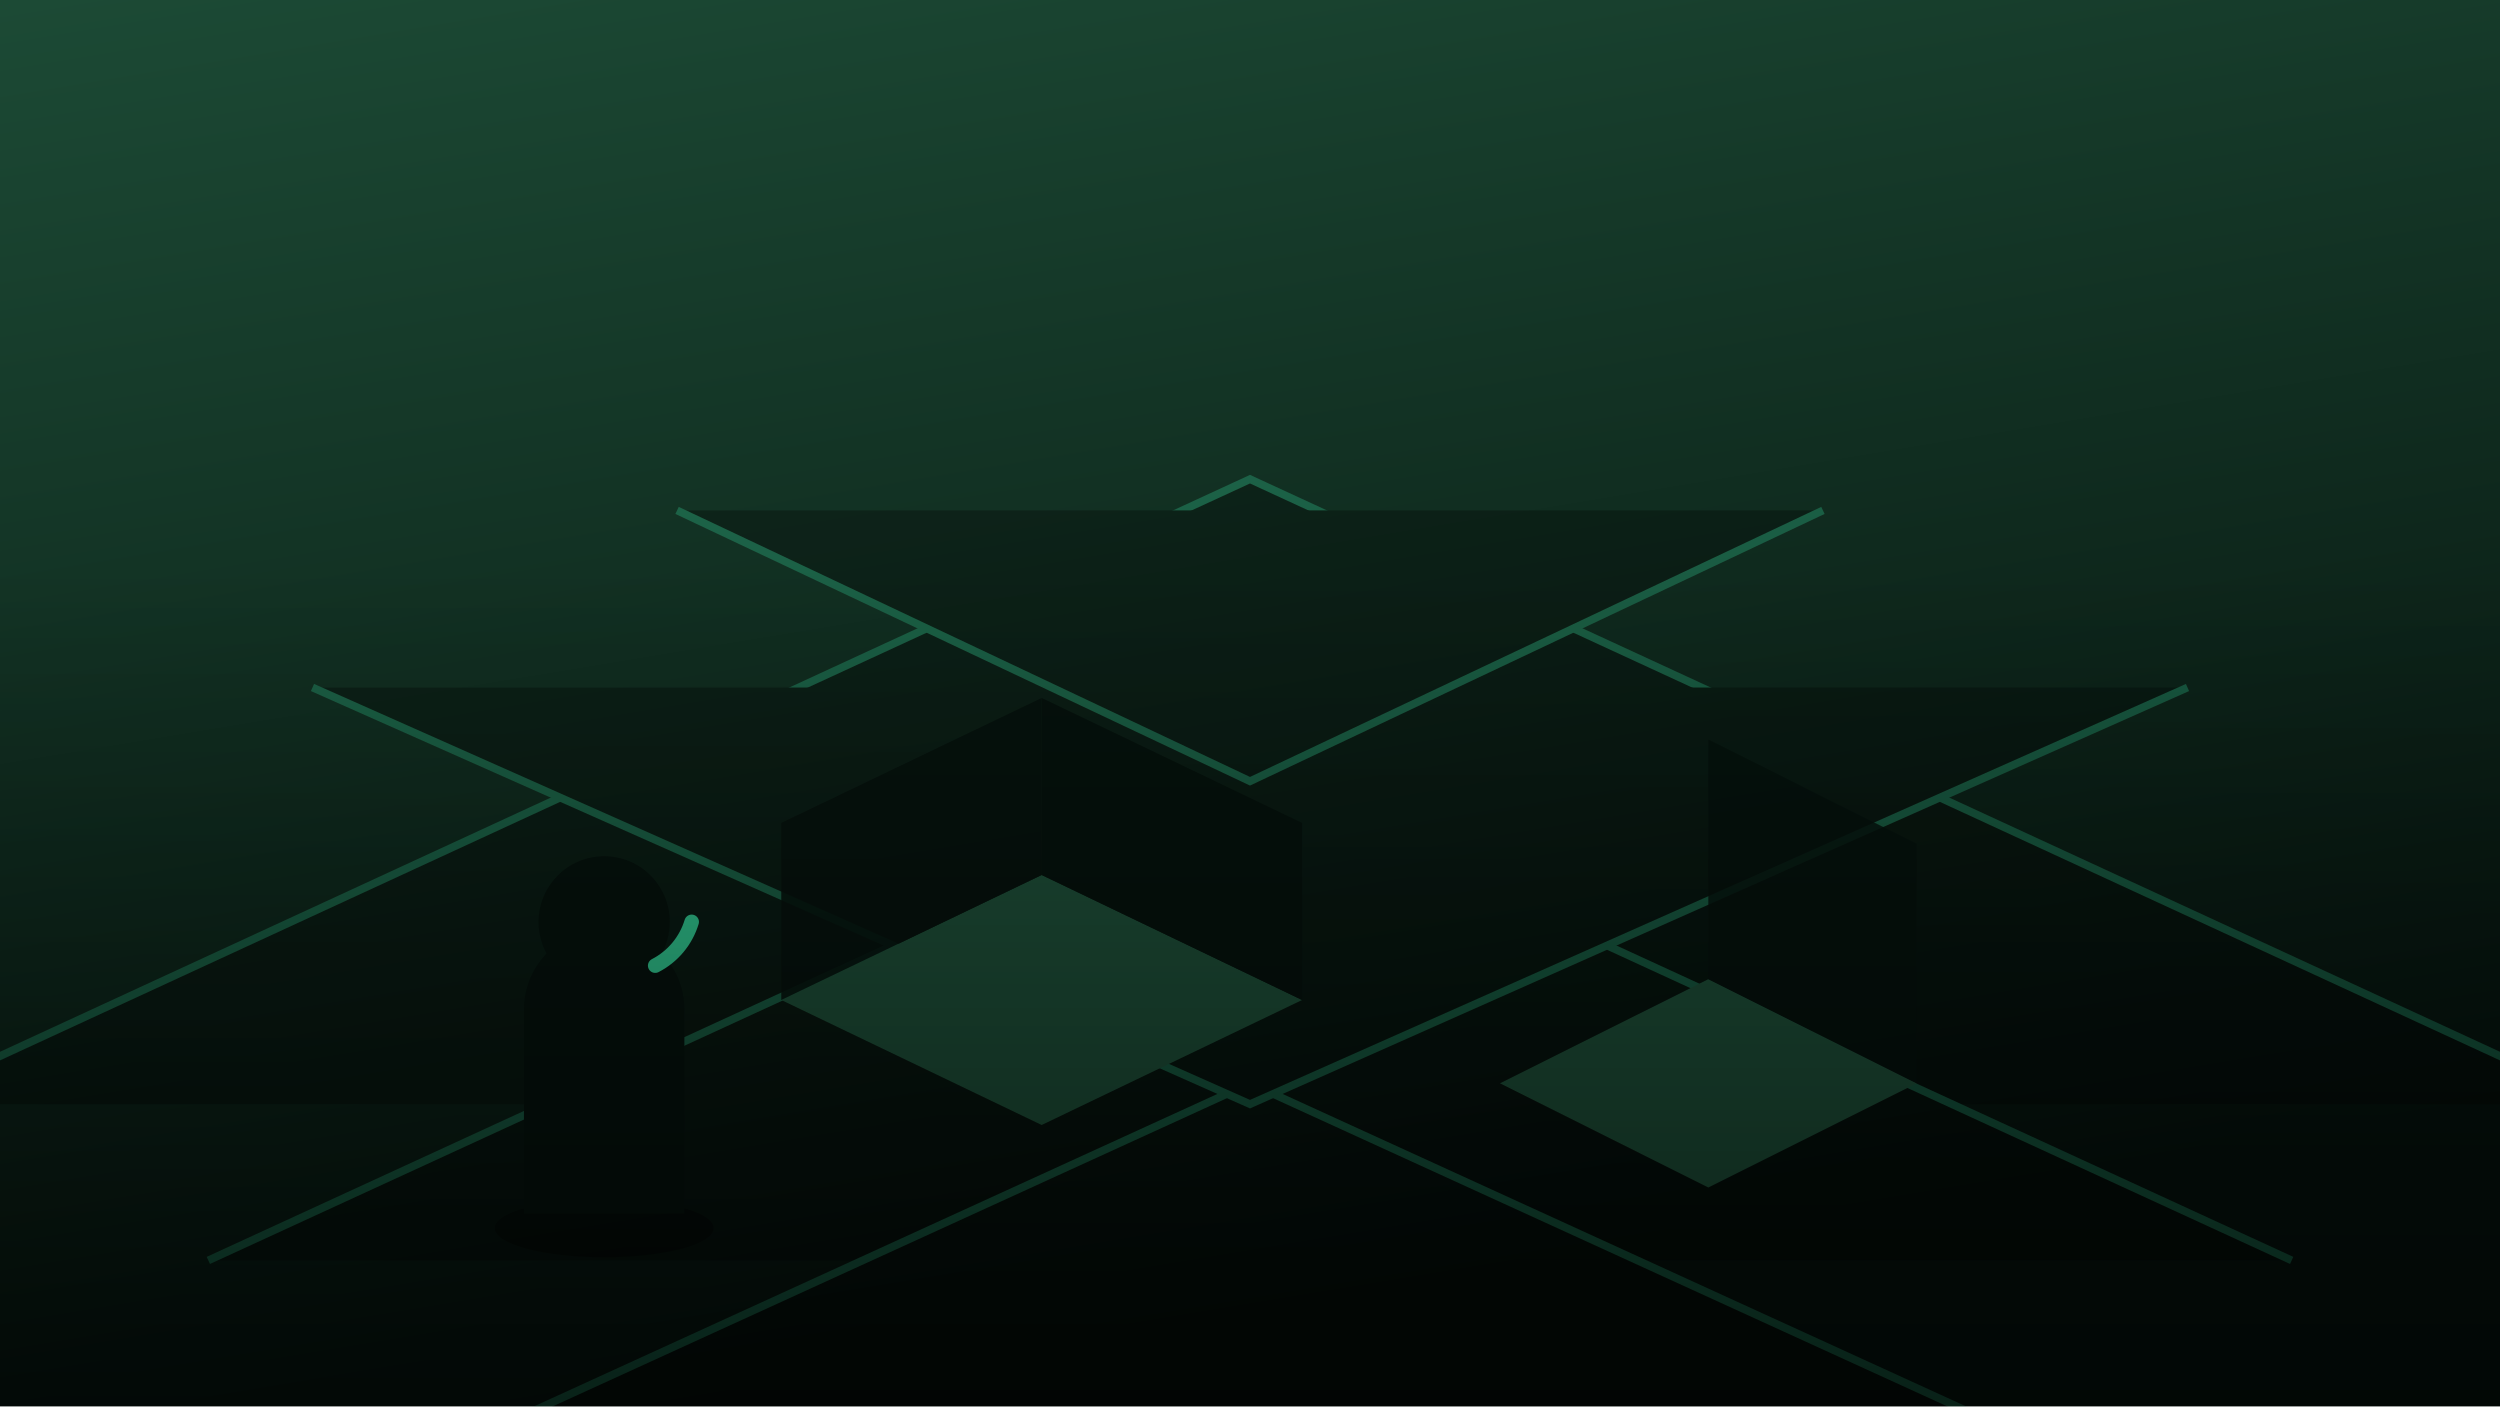
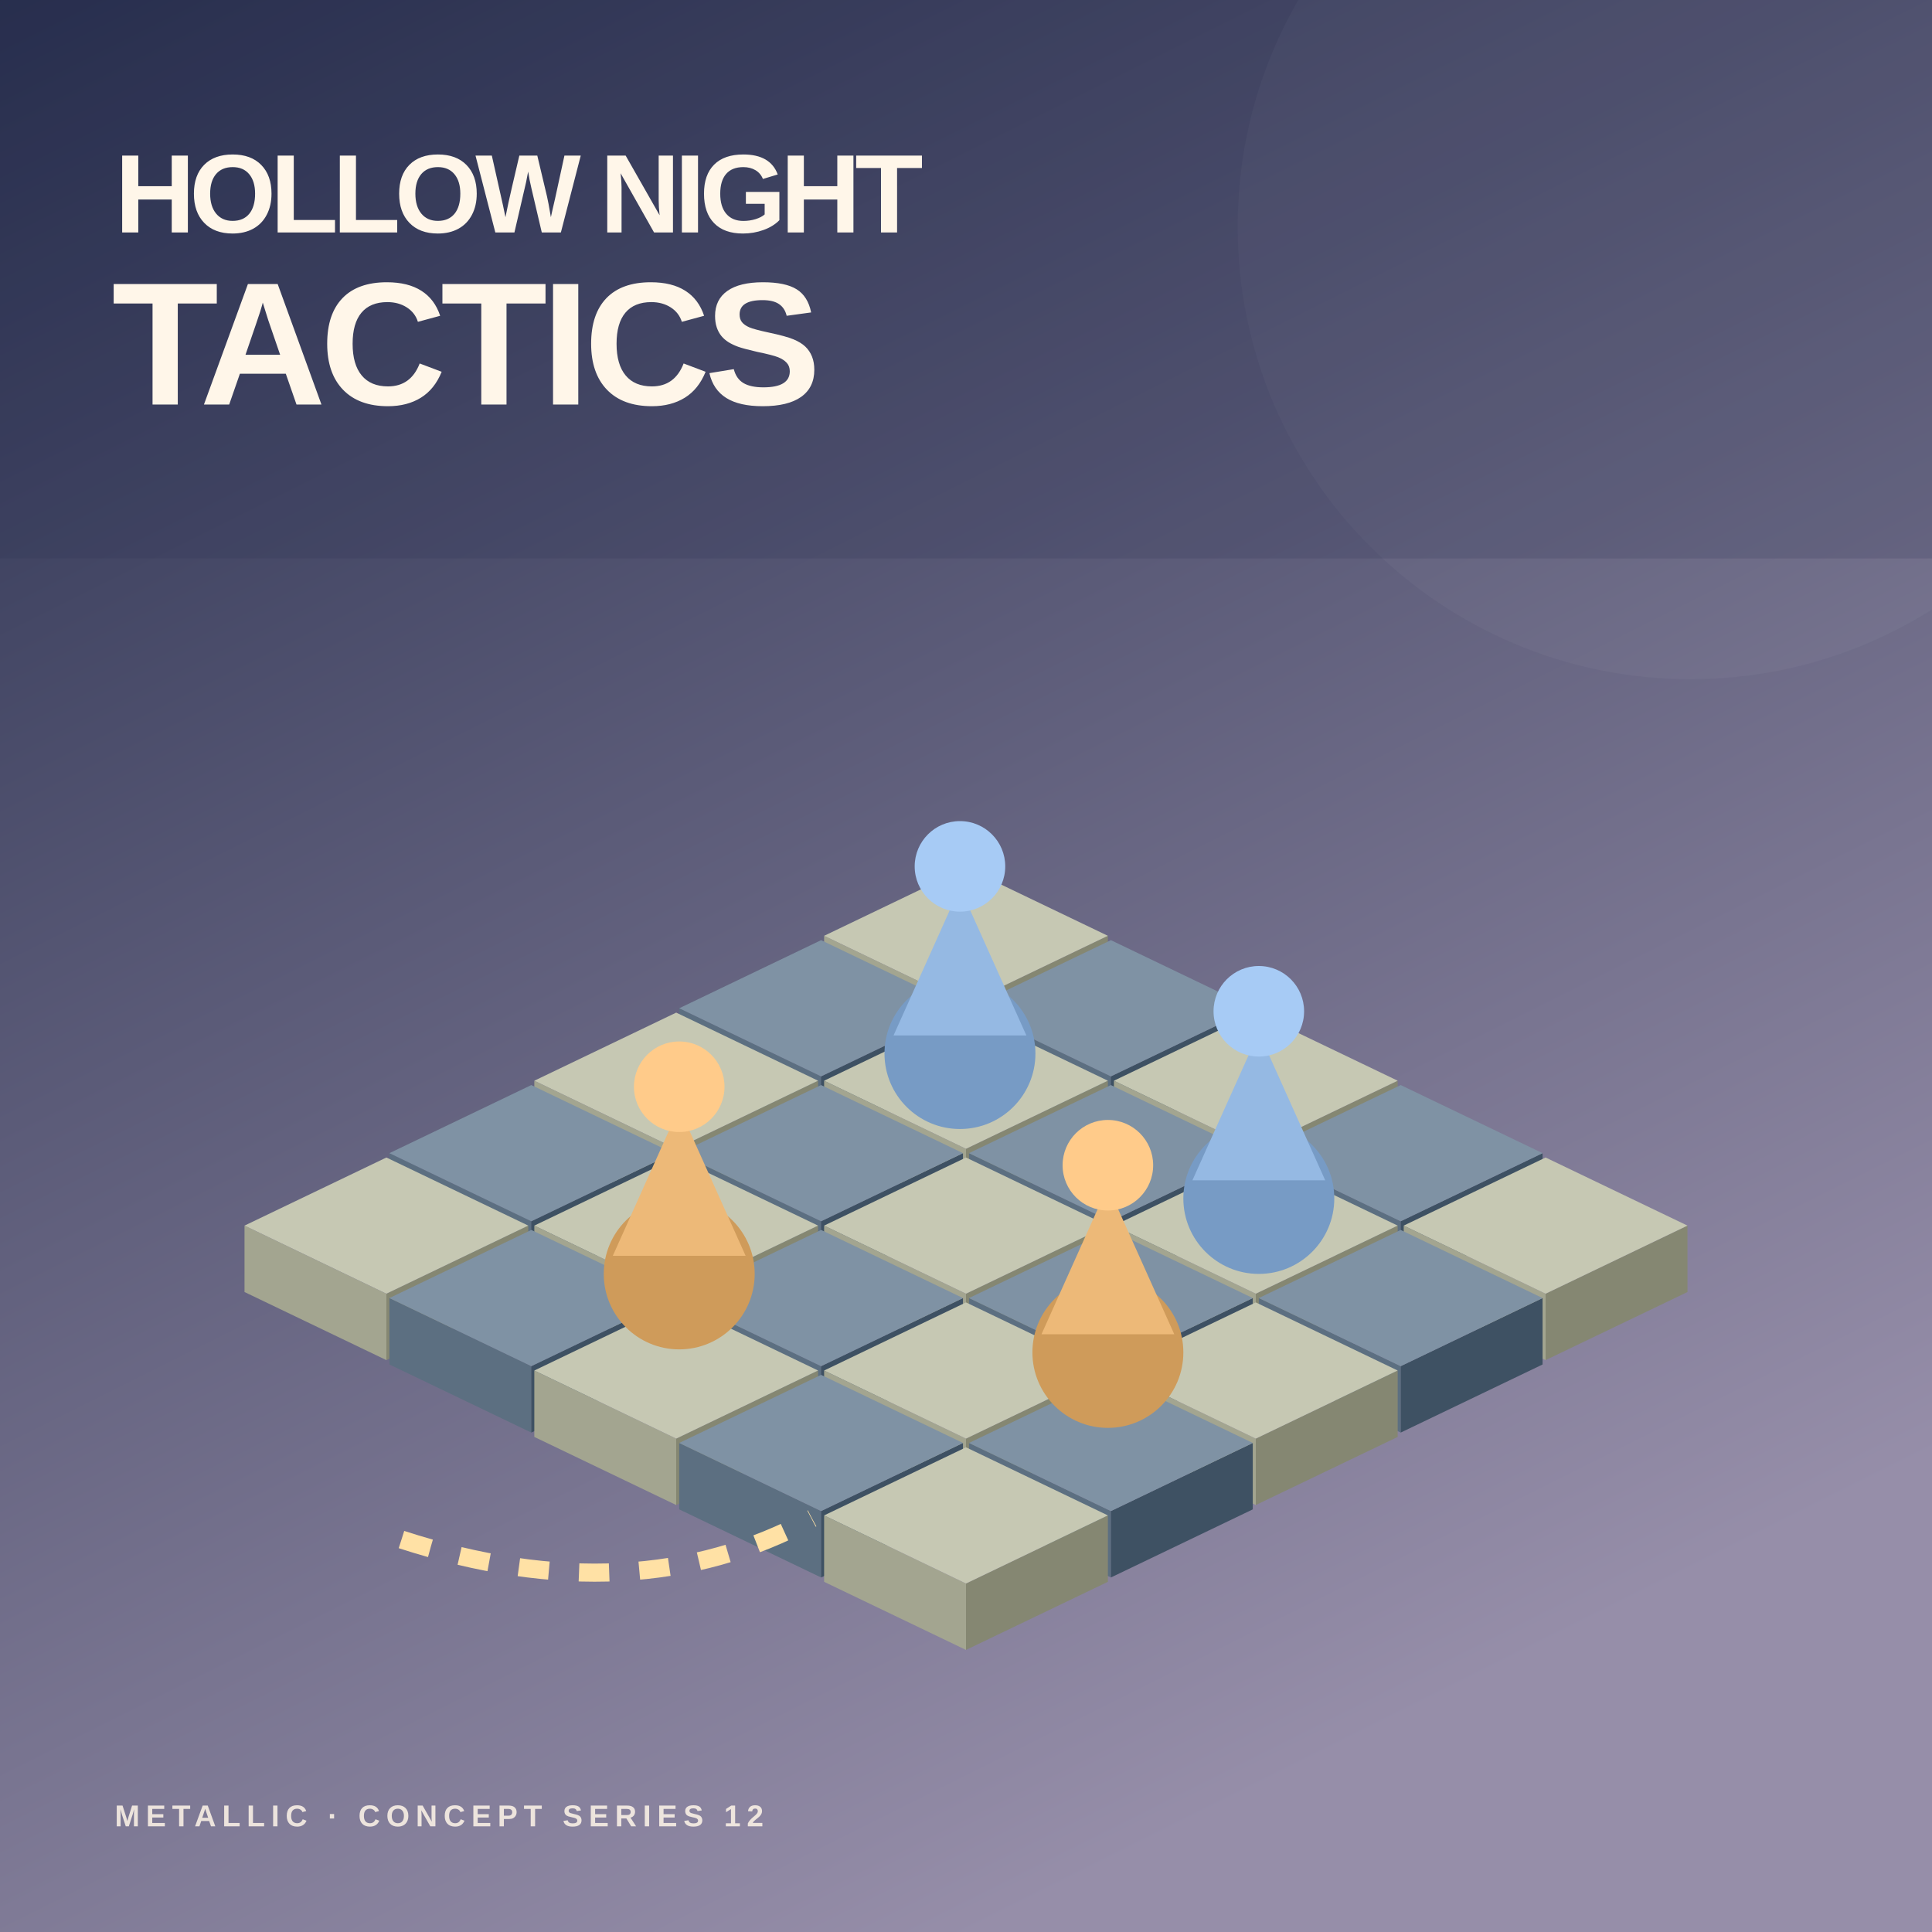
- <svg xmlns="http://www.w3.org/2000/svg" aria-hidden="true" class="poster-art" preserveAspectRatio="xMidYMid slice" viewBox="0 0 480 270">
+ <svg xmlns="http://www.w3.org/2000/svg" viewBox="0 0 640 640" width="640" height="640">
  <defs>
-     <linearGradient id="skp12__12_rec" x1="0" x2="0.3" y1="0" y2="1">
-       <stop offset="0" stop-color="#1c4a35" />
-       <stop offset="1" stop-color="#05110c" />
+     <linearGradient id="sky" x2=".5" y2="1">
+       <stop stop-color="#272e4d" />
+       <stop offset="1" stop-color="#968ea9" />
    </linearGradient>
-     <radialGradient id="glp12__12_rec">
-       <stop offset="0" stop-color="#34d399" stop-opacity="0.85" />
-       <stop offset="1" stop-color="#34d399" stop-opacity="0" />
+     <radialGradient id="portal">
+       <stop stop-color="#ffd1fb" />
+       <stop offset=".5" stop-color="#b08cf7" />
+       <stop offset="1" stop-color="#6052b1" />
    </radialGradient>
-     <linearGradient id="vgp12__12_rec" x1="0" x2="0" y1="0" y2="1">
-       <stop offset="0.4" stop-color="#000" stop-opacity="0" />
-       <stop offset="1" stop-color="#000" stop-opacity="0.55" />
-     </linearGradient>
  </defs>
-   <rect fill="url(#skp12__12_rec)" height="270" width="480" />
-   <g opacity="0.3" stroke="#34d399" stroke-width="1.5">
-     <path d="M-20 212 240 92l260 120" />
-     <path d="M40 242 240 150l200 92" />
-     <path d="M100 272 240 208l140 64" />
-     <path d="M60 132 240 212l180-80" />
-     <path d="M130 98 240 150l110-52" />
+   <rect width="640" height="640" fill="url(#sky)" />
+   <circle cx="560" cy="75" r="150" fill="#ffffff" opacity=".035" />
+   <polygon points="273,310 320,332.56 320,354.56 273,332" fill="#a3a590" />
+   <polygon points="320,332.56 367,310 367,332 320,354.56" fill="#858772" />
+   <polygon points="320,287.44 367,310 320,332.56 273,310" fill="#c6c8b3" />
+   <polygon points="321,334 368,356.56 368,378.56 321,356" fill="#5c6f81" />
+   <polygon points="368,356.56 415,334 415,356 368,378.56" fill="#3e5163" />
+   <polygon points="368,311.44 415,334 368,356.56 321,334" fill="#7f92a4" />
+   <polygon points="369,358 416,380.56 416,402.56 369,380" fill="#a3a590" />
+   <polygon points="416,380.56 463,358 463,380 416,402.56" fill="#858772" />
+   <polygon points="416,335.44 463,358 416,380.56 369,358" fill="#c6c8b3" />
+   <polygon points="417,382 464,404.56 464,426.56 417,404" fill="#5c6f81" />
+   <polygon points="464,404.56 511,382 511,404 464,426.56" fill="#3e5163" />
+   <polygon points="464,359.44 511,382 464,404.56 417,382" fill="#7f92a4" />
+   <polygon points="465,406 512,428.56 512,450.56 465,428" fill="#a3a590" />
+   <polygon points="512,428.56 559,406 559,428 512,450.56" fill="#858772" />
+   <polygon points="512,383.44 559,406 512,428.56 465,406" fill="#c6c8b3" />
+   <polygon points="225,334 272,356.56 272,378.56 225,356" fill="#5c6f81" />
+   <polygon points="272,356.56 319,334 319,356 272,378.56" fill="#3e5163" />
+   <polygon points="272,311.44 319,334 272,356.56 225,334" fill="#7f92a4" />
+   <polygon points="273,358 320,380.56 320,402.56 273,380" fill="#a3a590" />
+   <polygon points="320,380.56 367,358 367,380 320,402.56" fill="#858772" />
+   <polygon points="320,335.44 367,358 320,380.56 273,358" fill="#c6c8b3" />
+   <polygon points="321,382 368,404.56 368,426.56 321,404" fill="#5c6f81" />
+   <polygon points="368,404.56 415,382 415,404 368,426.56" fill="#3e5163" />
+   <polygon points="368,359.44 415,382 368,404.56 321,382" fill="#7f92a4" />
+   <polygon points="369,406 416,428.56 416,450.56 369,428" fill="#a3a590" />
+   <polygon points="416,428.56 463,406 463,428 416,450.56" fill="#858772" />
+   <polygon points="416,383.44 463,406 416,428.56 369,406" fill="#c6c8b3" />
+   <polygon points="417,430 464,452.56 464,474.56 417,452" fill="#5c6f81" />
+   <polygon points="464,452.56 511,430 511,452 464,474.56" fill="#3e5163" />
+   <polygon points="464,407.44 511,430 464,452.56 417,430" fill="#7f92a4" />
+   <polygon points="177,358 224,380.56 224,402.56 177,380" fill="#a3a590" />
+   <polygon points="224,380.56 271,358 271,380 224,402.56" fill="#858772" />
+   <polygon points="224,335.44 271,358 224,380.56 177,358" fill="#c6c8b3" />
+   <polygon points="225,382 272,404.56 272,426.56 225,404" fill="#5c6f81" />
+   <polygon points="272,404.56 319,382 319,404 272,426.56" fill="#3e5163" />
+   <polygon points="272,359.44 319,382 272,404.56 225,382" fill="#7f92a4" />
+   <polygon points="273,406 320,428.56 320,450.56 273,428" fill="#a3a590" />
+   <polygon points="320,428.56 367,406 367,428 320,450.56" fill="#858772" />
+   <polygon points="320,383.44 367,406 320,428.56 273,406" fill="#c6c8b3" />
+   <polygon points="321,430 368,452.56 368,474.56 321,452" fill="#5c6f81" />
+   <polygon points="368,452.56 415,430 415,452 368,474.56" fill="#3e5163" />
+   <polygon points="368,407.44 415,430 368,452.56 321,430" fill="#7f92a4" />
+   <polygon points="369,454 416,476.56 416,498.56 369,476" fill="#a3a590" />
+   <polygon points="416,476.56 463,454 463,476 416,498.56" fill="#858772" />
+   <polygon points="416,431.44 463,454 416,476.56 369,454" fill="#c6c8b3" />
+   <polygon points="129,382 176,404.56 176,426.56 129,404" fill="#5c6f81" />
+   <polygon points="176,404.56 223,382 223,404 176,426.56" fill="#3e5163" />
+   <polygon points="176,359.44 223,382 176,404.56 129,382" fill="#7f92a4" />
+   <polygon points="177,406 224,428.56 224,450.56 177,428" fill="#a3a590" />
+   <polygon points="224,428.56 271,406 271,428 224,450.56" fill="#858772" />
+   <polygon points="224,383.44 271,406 224,428.56 177,406" fill="#c6c8b3" />
+   <polygon points="225,430 272,452.56 272,474.56 225,452" fill="#5c6f81" />
+   <polygon points="272,452.56 319,430 319,452 272,474.56" fill="#3e5163" />
+   <polygon points="272,407.44 319,430 272,452.56 225,430" fill="#7f92a4" />
+   <polygon points="273,454 320,476.56 320,498.56 273,476" fill="#a3a590" />
+   <polygon points="320,476.56 367,454 367,476 320,498.56" fill="#858772" />
+   <polygon points="320,431.44 367,454 320,476.56 273,454" fill="#c6c8b3" />
+   <polygon points="321,478 368,500.56 368,522.56 321,500" fill="#5c6f81" />
+   <polygon points="368,500.56 415,478 415,500 368,522.56" fill="#3e5163" />
+   <polygon points="368,455.44 415,478 368,500.56 321,478" fill="#7f92a4" />
+   <polygon points="81,406 128,428.56 128,450.56 81,428" fill="#a3a590" />
+   <polygon points="128,428.56 175,406 175,428 128,450.56" fill="#858772" />
+   <polygon points="128,383.44 175,406 128,428.56 81,406" fill="#c6c8b3" />
+   <polygon points="129,430 176,452.56 176,474.56 129,452" fill="#5c6f81" />
+   <polygon points="176,452.56 223,430 223,452 176,474.56" fill="#3e5163" />
+   <polygon points="176,407.44 223,430 176,452.56 129,430" fill="#7f92a4" />
+   <polygon points="177,454 224,476.56 224,498.56 177,476" fill="#a3a590" />
+   <polygon points="224,476.56 271,454 271,476 224,498.56" fill="#858772" />
+   <polygon points="224,431.44 271,454 224,476.56 177,454" fill="#c6c8b3" />
+   <polygon points="225,478 272,500.56 272,522.56 225,500" fill="#5c6f81" />
+   <polygon points="272,500.56 319,478 319,500 272,522.56" fill="#3e5163" />
+   <polygon points="272,455.44 319,478 272,500.56 225,478" fill="#7f92a4" />
+   <polygon points="273,502 320,524.56 320,546.56 273,524" fill="#a3a590" />
+   <polygon points="320,524.56 367,502 367,524 320,546.56" fill="#858772" />
+   <polygon points="320,479.44 367,502 320,524.56 273,502" fill="#c6c8b3" />
+   <circle cx="225" cy="422" r="25" fill="#cf9b5a" />
+   <polygon points="203,416 225,367 247,416" fill="#edb978" />
+   <circle cx="225" cy="360" r="15" fill="#ffcb8a" />
+   <circle cx="367" cy="448" r="25" fill="#cf9b5a" />
+   <polygon points="345,442 367,393 389,442" fill="#edb978" />
+   <circle cx="367" cy="386" r="15" fill="#ffcb8a" />
+   <circle cx="417" cy="397" r="25" fill="#779bc5" />
+   <polygon points="395,391 417,342 439,391" fill="#95b9e3" />
+   <circle cx="417" cy="335" r="15" fill="#a7cbf5" />
+   <circle cx="318" cy="349" r="25" fill="#779bc5" />
+   <polygon points="296,343 318,294 340,343" fill="#95b9e3" />
+   <circle cx="318" cy="287" r="15" fill="#a7cbf5" />
+   <path d="M133 510Q210 535 269 503" stroke="#ffe1a5" stroke-width="6" stroke-dasharray="10 10" fill="none" />
+   <rect width="640" height="185" fill="#272e4d" opacity=".18" />
+   <g fill="#fff6e9" font-family="Segoe UI,Arial,sans-serif" font-weight="950" letter-spacing="-2">
+     <text x="38" y="77" font-size="37">HOLLOW NIGHT</text>
+     <text x="37" y="134" font-size="58">TACTICS</text>
  </g>
-   <g>
-     <path d="M150 192l50-24 50 24-50 24z" fill="#1c4a35" />
-     <path d="M150 192v-34l50-24v34z" fill="#05110c" opacity="0.9" />
-     <path d="M200 168v-34l50 24v34z" fill="#05110c" />
-     <path d="M288 208l40-20 40 20-40 20z" fill="#1c4a35" />
-     <path d="M328 188v-46l40 20v46z" fill="#05110c" opacity="0.85" />
+   <g font-family="Segoe UI,Arial,sans-serif" font-weight="700" letter-spacing="2" font-size="10" fill="#fff6e9" opacity=".85">
+     <text x="38" y="605">METALLIC · CONCEPT SERIES 12</text>
  </g>
-   <g transform="translate(116 170) scale(1.4)">
-     <ellipse cx="0" cy="47" fill="#000" opacity="0.35" rx="15" ry="4" />
-     <path d="M-11 45V17a11 11 0 0 1 22 0v28z" fill="#05110c" />
-     <circle cx="0" cy="5" fill="#05110c" r="9" />
-     <path d="M7 11a10 10 0 0 0 5-6" fill="none" opacity="0.85" stroke="#34d399" stroke-linecap="round" stroke-width="2" />
-   </g>
-   <rect fill="url(#vgp12__12_rec)" height="270" width="480" />
</svg>
